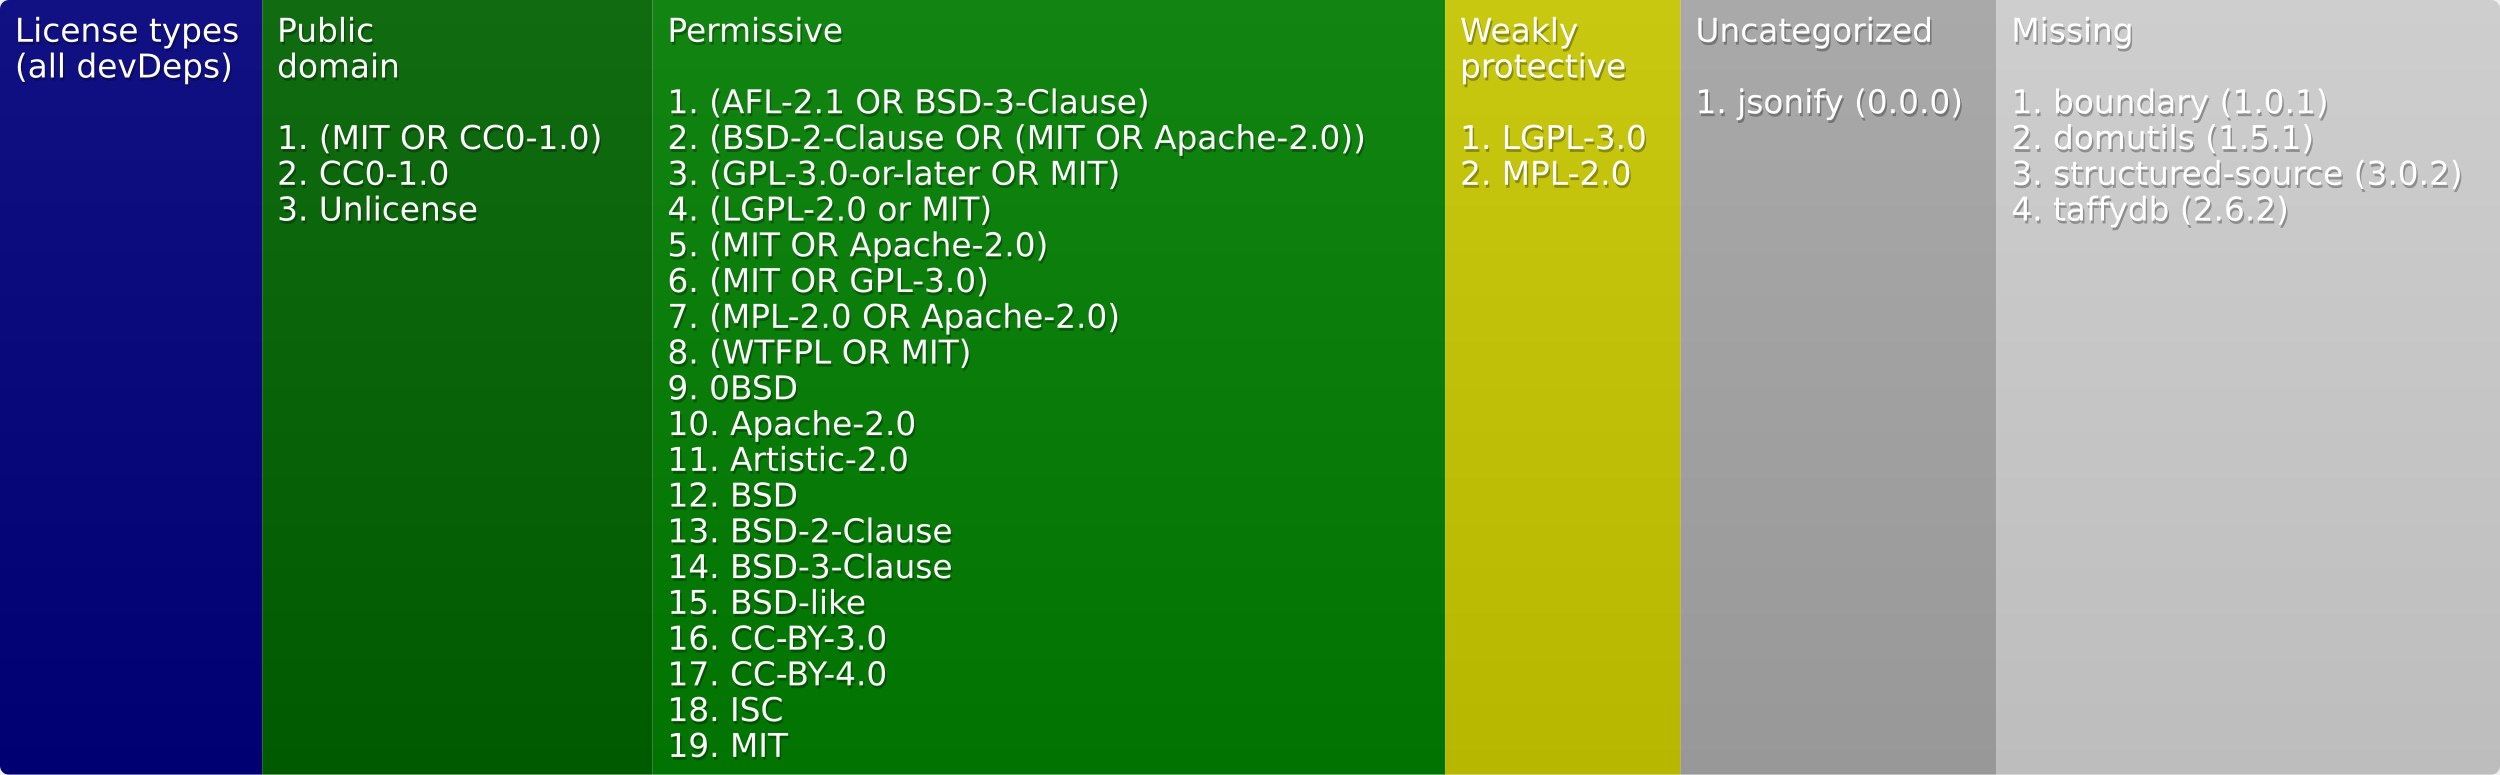
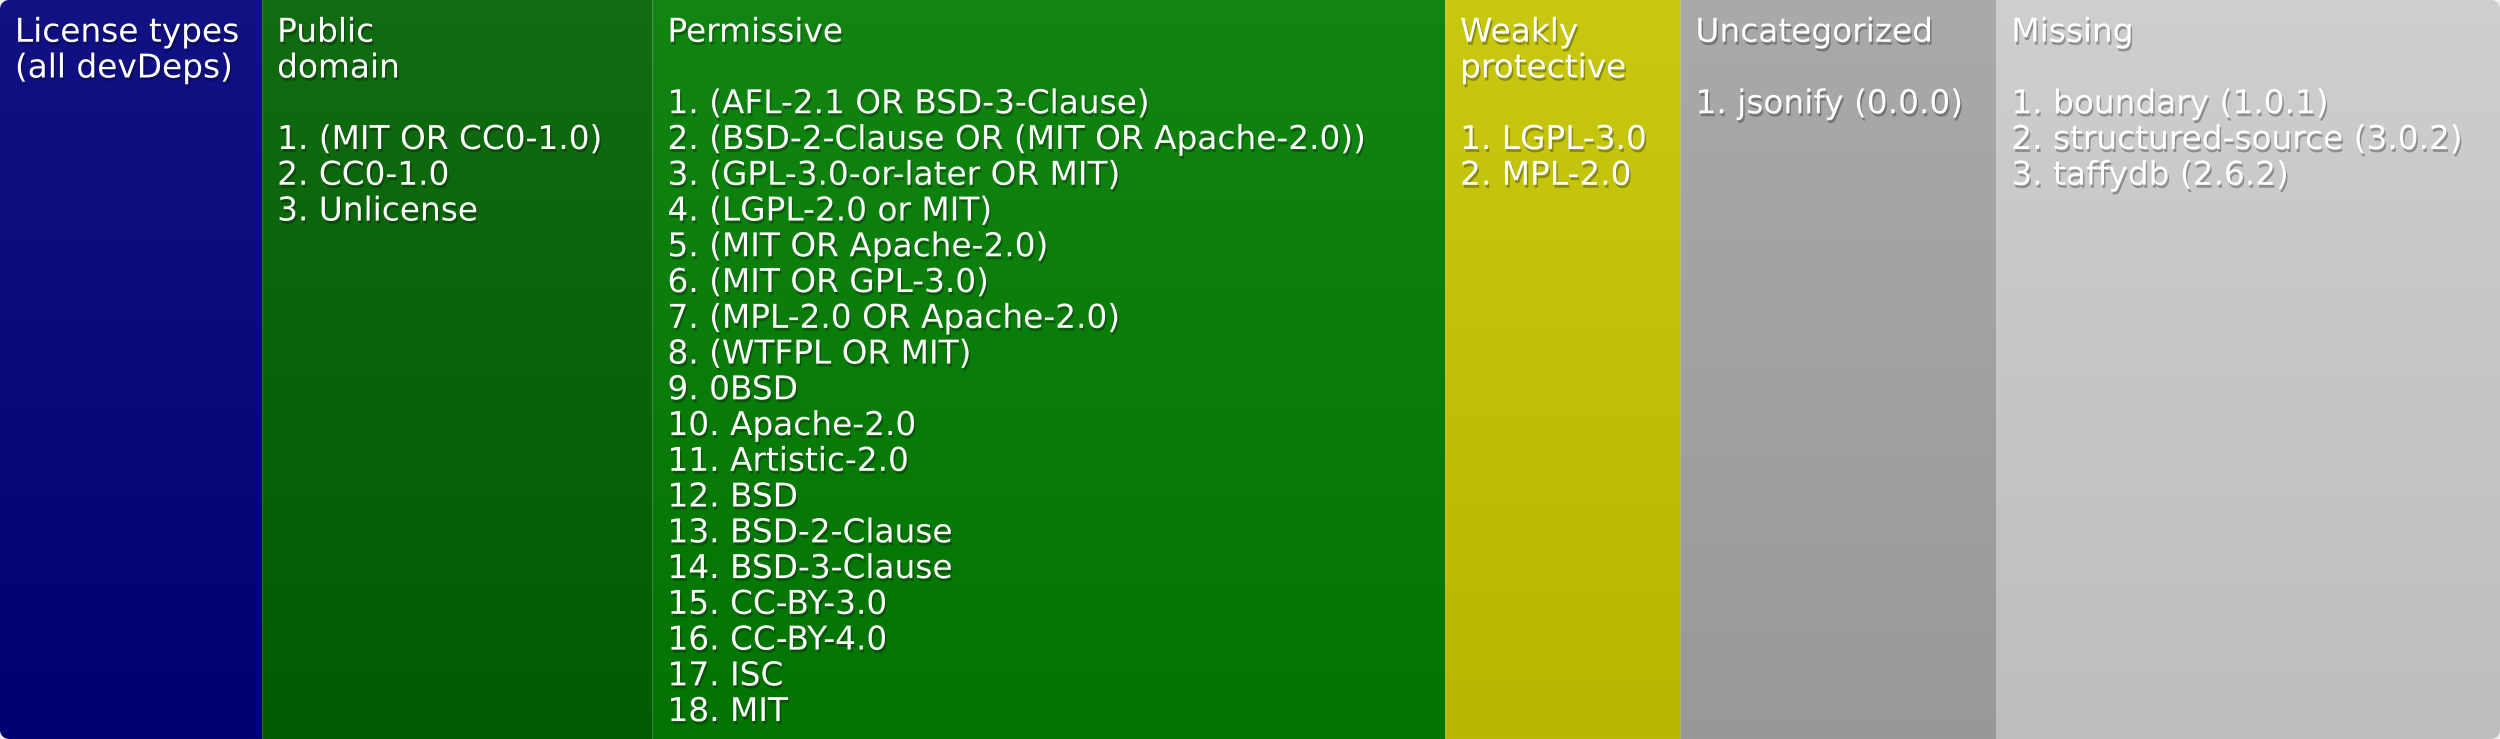
- <svg xmlns="http://www.w3.org/2000/svg" width="839" height="260">
+ <svg xmlns="http://www.w3.org/2000/svg" width="839" height="248">
  <defs>
    <style>text{font-size:11px;font-family:Verdana,DejaVu Sans,Geneva,sans-serif}text.shadow{fill:#010101;fill-opacity:.3}text.high{fill:#fff}</style>
    <linearGradient id="smooth" x2="0" y2="100%">
      <stop offset="0" stop-color="#aaa" stop-opacity=".1" />
      <stop offset="1" stop-opacity=".1" />
    </linearGradient>
    <mask id="round">
      <rect width="100%" height="100%" rx="3" fill="#fff" />
    </mask>
  </defs>
  <g id="bg" mask="url(#round)">
-     <path fill="navy" d="M0 0h88v260H0z" />
-     <path fill="#006400" d="M88 0h131v260H88z" />
-     <path fill="green" d="M219 0h266v260H219z" />
-     <path fill="#cc0" d="M485 0h79v260h-79z" />
-     <path fill="#a9a9a9" d="M564 0h106v260H564z" />
-     <path fill="#d3d3d3" d="M670 0h169v260H670z" />
-     <path fill="url(#smooth)" d="M0 0h839v260H0z" />
+     <path fill="navy" d="M0 0h88v248H0z" />
+     <path fill="#006400" d="M88 0h131v248H88z" />
+     <path fill="green" d="M219 0h266v248H219z" />
+     <path fill="#cc0" d="M485 0h79v248h-79z" />
+     <path fill="#a9a9a9" d="M564 0h106v248H564z" />
+     <path fill="#d3d3d3" d="M670 0h169v248H670z" />
+     <path fill="url(#smooth)" d="M0 0h839v248H0z" />
  </g>
  <g id="fg">
    <text class="shadow" x="5.5" y="15">License types</text>
    <text class="high" x="5" y="14">License types</text>
    <text class="shadow" x="5.5" y="27">(all devDeps)</text>
    <text class="high" x="5" y="26">(all devDeps)</text>
    <text class="shadow" x="93.5" y="15">Public</text>
    <text class="high" x="93" y="14">Public</text>
    <text class="shadow" x="93.5" y="27">domain</text>
    <text class="high" x="93" y="26">domain</text>
    <text class="shadow" x="93.5" y="51">1. (MIT OR CC0-1.0)</text>
    <text class="high" x="93" y="50">1. (MIT OR CC0-1.0)</text>
    <text class="shadow" x="93.5" y="63">2. CC0-1.0</text>
    <text class="high" x="93" y="62">2. CC0-1.0</text>
    <text class="shadow" x="93.5" y="75">3. Unlicense</text>
    <text class="high" x="93" y="74">3. Unlicense</text>
    <text class="shadow" x="224.5" y="15">Permissive</text>
    <text class="high" x="224" y="14">Permissive</text>
    <text class="shadow" x="224.5" y="39">1. (AFL-2.1 OR BSD-3-Clause)</text>
    <text class="high" x="224" y="38">1. (AFL-2.1 OR BSD-3-Clause)</text>
    <text class="shadow" x="224.5" y="51">2. (BSD-2-Clause OR (MIT OR Apache-2.0))</text>
    <text class="high" x="224" y="50">2. (BSD-2-Clause OR (MIT OR Apache-2.0))</text>
    <text class="shadow" x="224.5" y="63">3. (GPL-3.0-or-later OR MIT)</text>
    <text class="high" x="224" y="62">3. (GPL-3.0-or-later OR MIT)</text>
    <text class="shadow" x="224.5" y="75">4. (LGPL-2.0 or MIT)</text>
    <text class="high" x="224" y="74">4. (LGPL-2.0 or MIT)</text>
    <text class="shadow" x="224.5" y="87">5. (MIT OR Apache-2.0)</text>
    <text class="high" x="224" y="86">5. (MIT OR Apache-2.0)</text>
    <text class="shadow" x="224.5" y="99">6. (MIT OR GPL-3.0)</text>
    <text class="high" x="224" y="98">6. (MIT OR GPL-3.0)</text>
    <text class="shadow" x="224.5" y="111">7. (MPL-2.0 OR Apache-2.0)</text>
    <text class="high" x="224" y="110">7. (MPL-2.0 OR Apache-2.0)</text>
    <text class="shadow" x="224.5" y="123">8. (WTFPL OR MIT)</text>
    <text class="high" x="224" y="122">8. (WTFPL OR MIT)</text>
    <text class="shadow" x="224.5" y="135">9. 0BSD</text>
    <text class="high" x="224" y="134">9. 0BSD</text>
    <text class="shadow" x="224.5" y="147">10. Apache-2.0</text>
    <text class="high" x="224" y="146">10. Apache-2.0</text>
    <text class="shadow" x="224.5" y="159">11. Artistic-2.0</text>
    <text class="high" x="224" y="158">11. Artistic-2.0</text>
    <text class="shadow" x="224.5" y="171">12. BSD</text>
    <text class="high" x="224" y="170">12. BSD</text>
    <text class="shadow" x="224.5" y="183">13. BSD-2-Clause</text>
    <text class="high" x="224" y="182">13. BSD-2-Clause</text>
    <text class="shadow" x="224.5" y="195">14. BSD-3-Clause</text>
    <text class="high" x="224" y="194">14. BSD-3-Clause</text>
-     <text class="shadow" x="224.5" y="207">15. BSD-like</text>
-     <text class="high" x="224" y="206">15. BSD-like</text>
-     <text class="shadow" x="224.5" y="219">16. CC-BY-3.0</text>
-     <text class="high" x="224" y="218">16. CC-BY-3.0</text>
-     <text class="shadow" x="224.5" y="231">17. CC-BY-4.0</text>
-     <text class="high" x="224" y="230">17. CC-BY-4.0</text>
-     <text class="shadow" x="224.5" y="243">18. ISC</text>
-     <text class="high" x="224" y="242">18. ISC</text>
-     <text class="shadow" x="224.5" y="255">19. MIT</text>
-     <text class="high" x="224" y="254">19. MIT</text>
+     <text class="shadow" x="224.5" y="207">15. CC-BY-3.0</text>
+     <text class="high" x="224" y="206">15. CC-BY-3.0</text>
+     <text class="shadow" x="224.5" y="219">16. CC-BY-4.0</text>
+     <text class="high" x="224" y="218">16. CC-BY-4.0</text>
+     <text class="shadow" x="224.5" y="231">17. ISC</text>
+     <text class="high" x="224" y="230">17. ISC</text>
+     <text class="shadow" x="224.5" y="243">18. MIT</text>
+     <text class="high" x="224" y="242">18. MIT</text>
    <text class="shadow" x="490.5" y="15">Weakly</text>
    <text class="high" x="490" y="14">Weakly</text>
    <text class="shadow" x="490.5" y="27">protective</text>
    <text class="high" x="490" y="26">protective</text>
    <text class="shadow" x="490.5" y="51">1. LGPL-3.0</text>
    <text class="high" x="490" y="50">1. LGPL-3.0</text>
    <text class="shadow" x="490.5" y="63">2. MPL-2.0</text>
    <text class="high" x="490" y="62">2. MPL-2.0</text>
    <text class="shadow" x="569.5" y="15">Uncategorized</text>
    <text class="high" x="569" y="14">Uncategorized</text>
    <text class="shadow" x="569.5" y="39">1. jsonify (0.0.0)</text>
    <text class="high" x="569" y="38">1. jsonify (0.0.0)</text>
    <text class="shadow" x="675.5" y="15">Missing</text>
    <text class="high" x="675" y="14">Missing</text>
    <text class="shadow" x="675.5" y="39">1. boundary (1.0.1)</text>
    <text class="high" x="675" y="38">1. boundary (1.0.1)</text>
-     <text class="shadow" x="675.5" y="51">2. domutils (1.5.1)</text>
-     <text class="high" x="675" y="50">2. domutils (1.5.1)</text>
-     <text class="shadow" x="675.5" y="63">3. structured-source (3.0.2)</text>
-     <text class="high" x="675" y="62">3. structured-source (3.0.2)</text>
-     <text class="shadow" x="675.5" y="75">4. taffydb (2.6.2)</text>
-     <text class="high" x="675" y="74">4. taffydb (2.6.2)</text>
+     <text class="shadow" x="675.5" y="51">2. structured-source (3.0.2)</text>
+     <text class="high" x="675" y="50">2. structured-source (3.0.2)</text>
+     <text class="shadow" x="675.5" y="63">3. taffydb (2.6.2)</text>
+     <text class="high" x="675" y="62">3. taffydb (2.6.2)</text>
  </g>
</svg>
